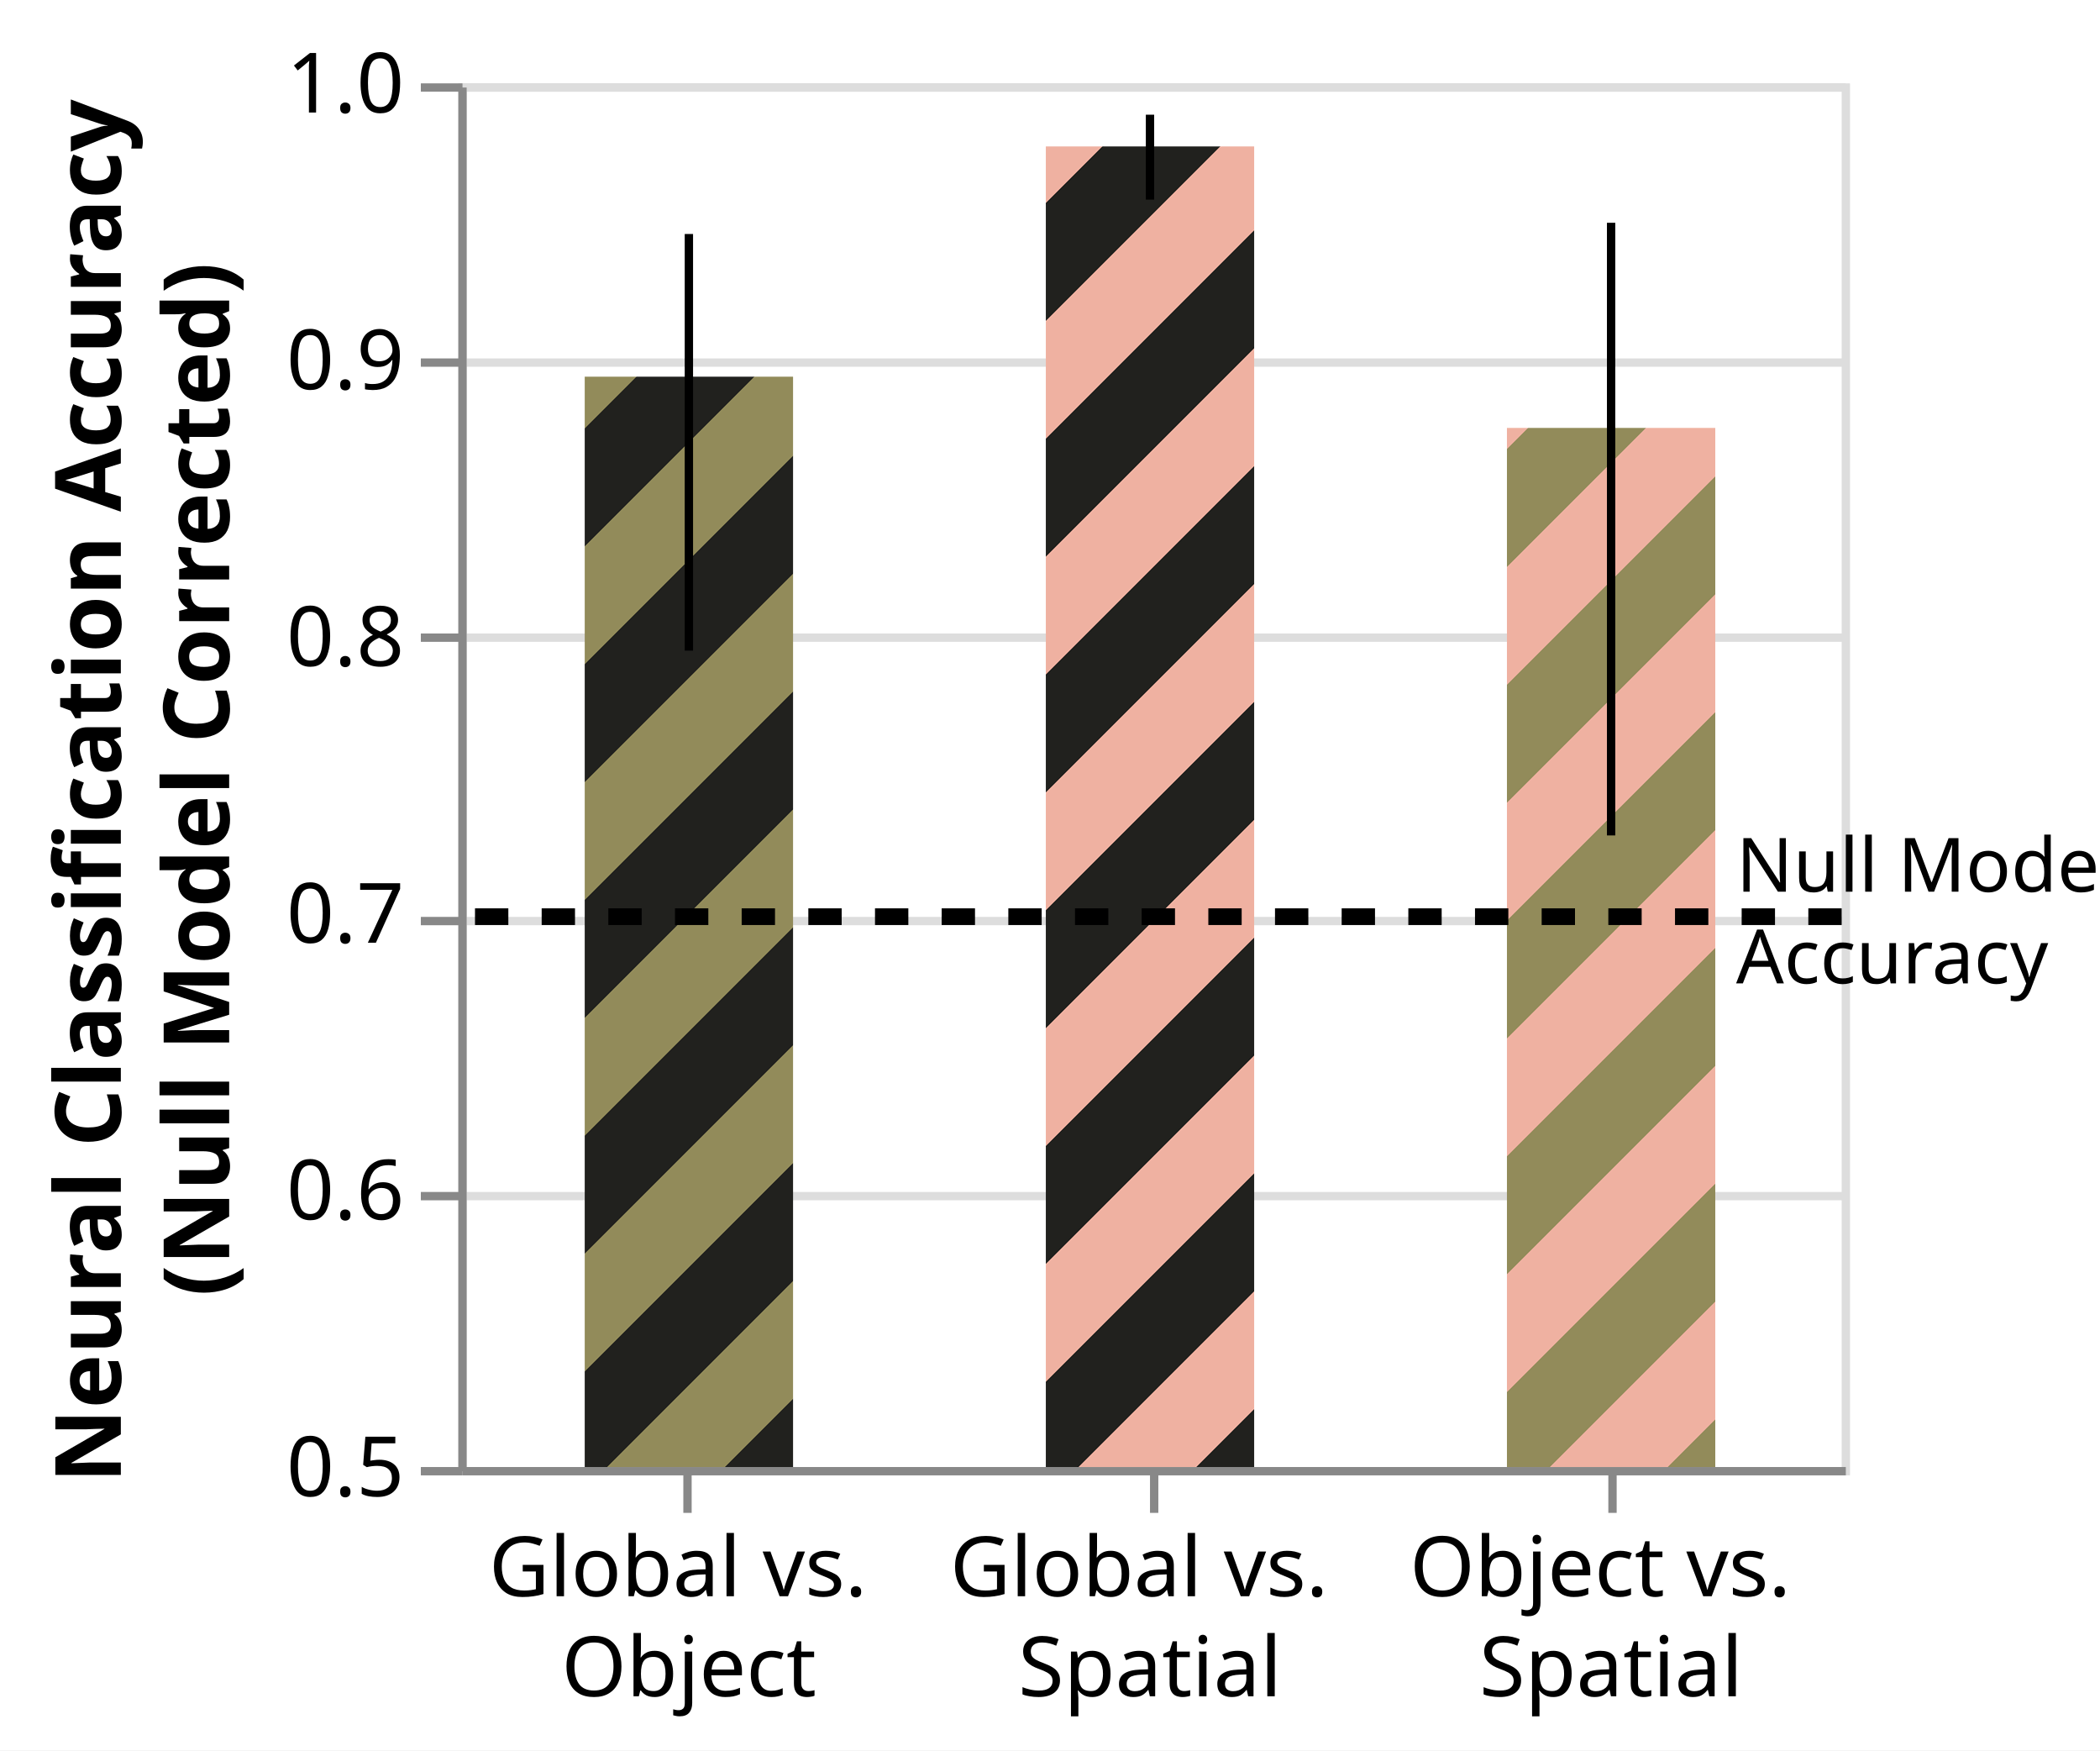
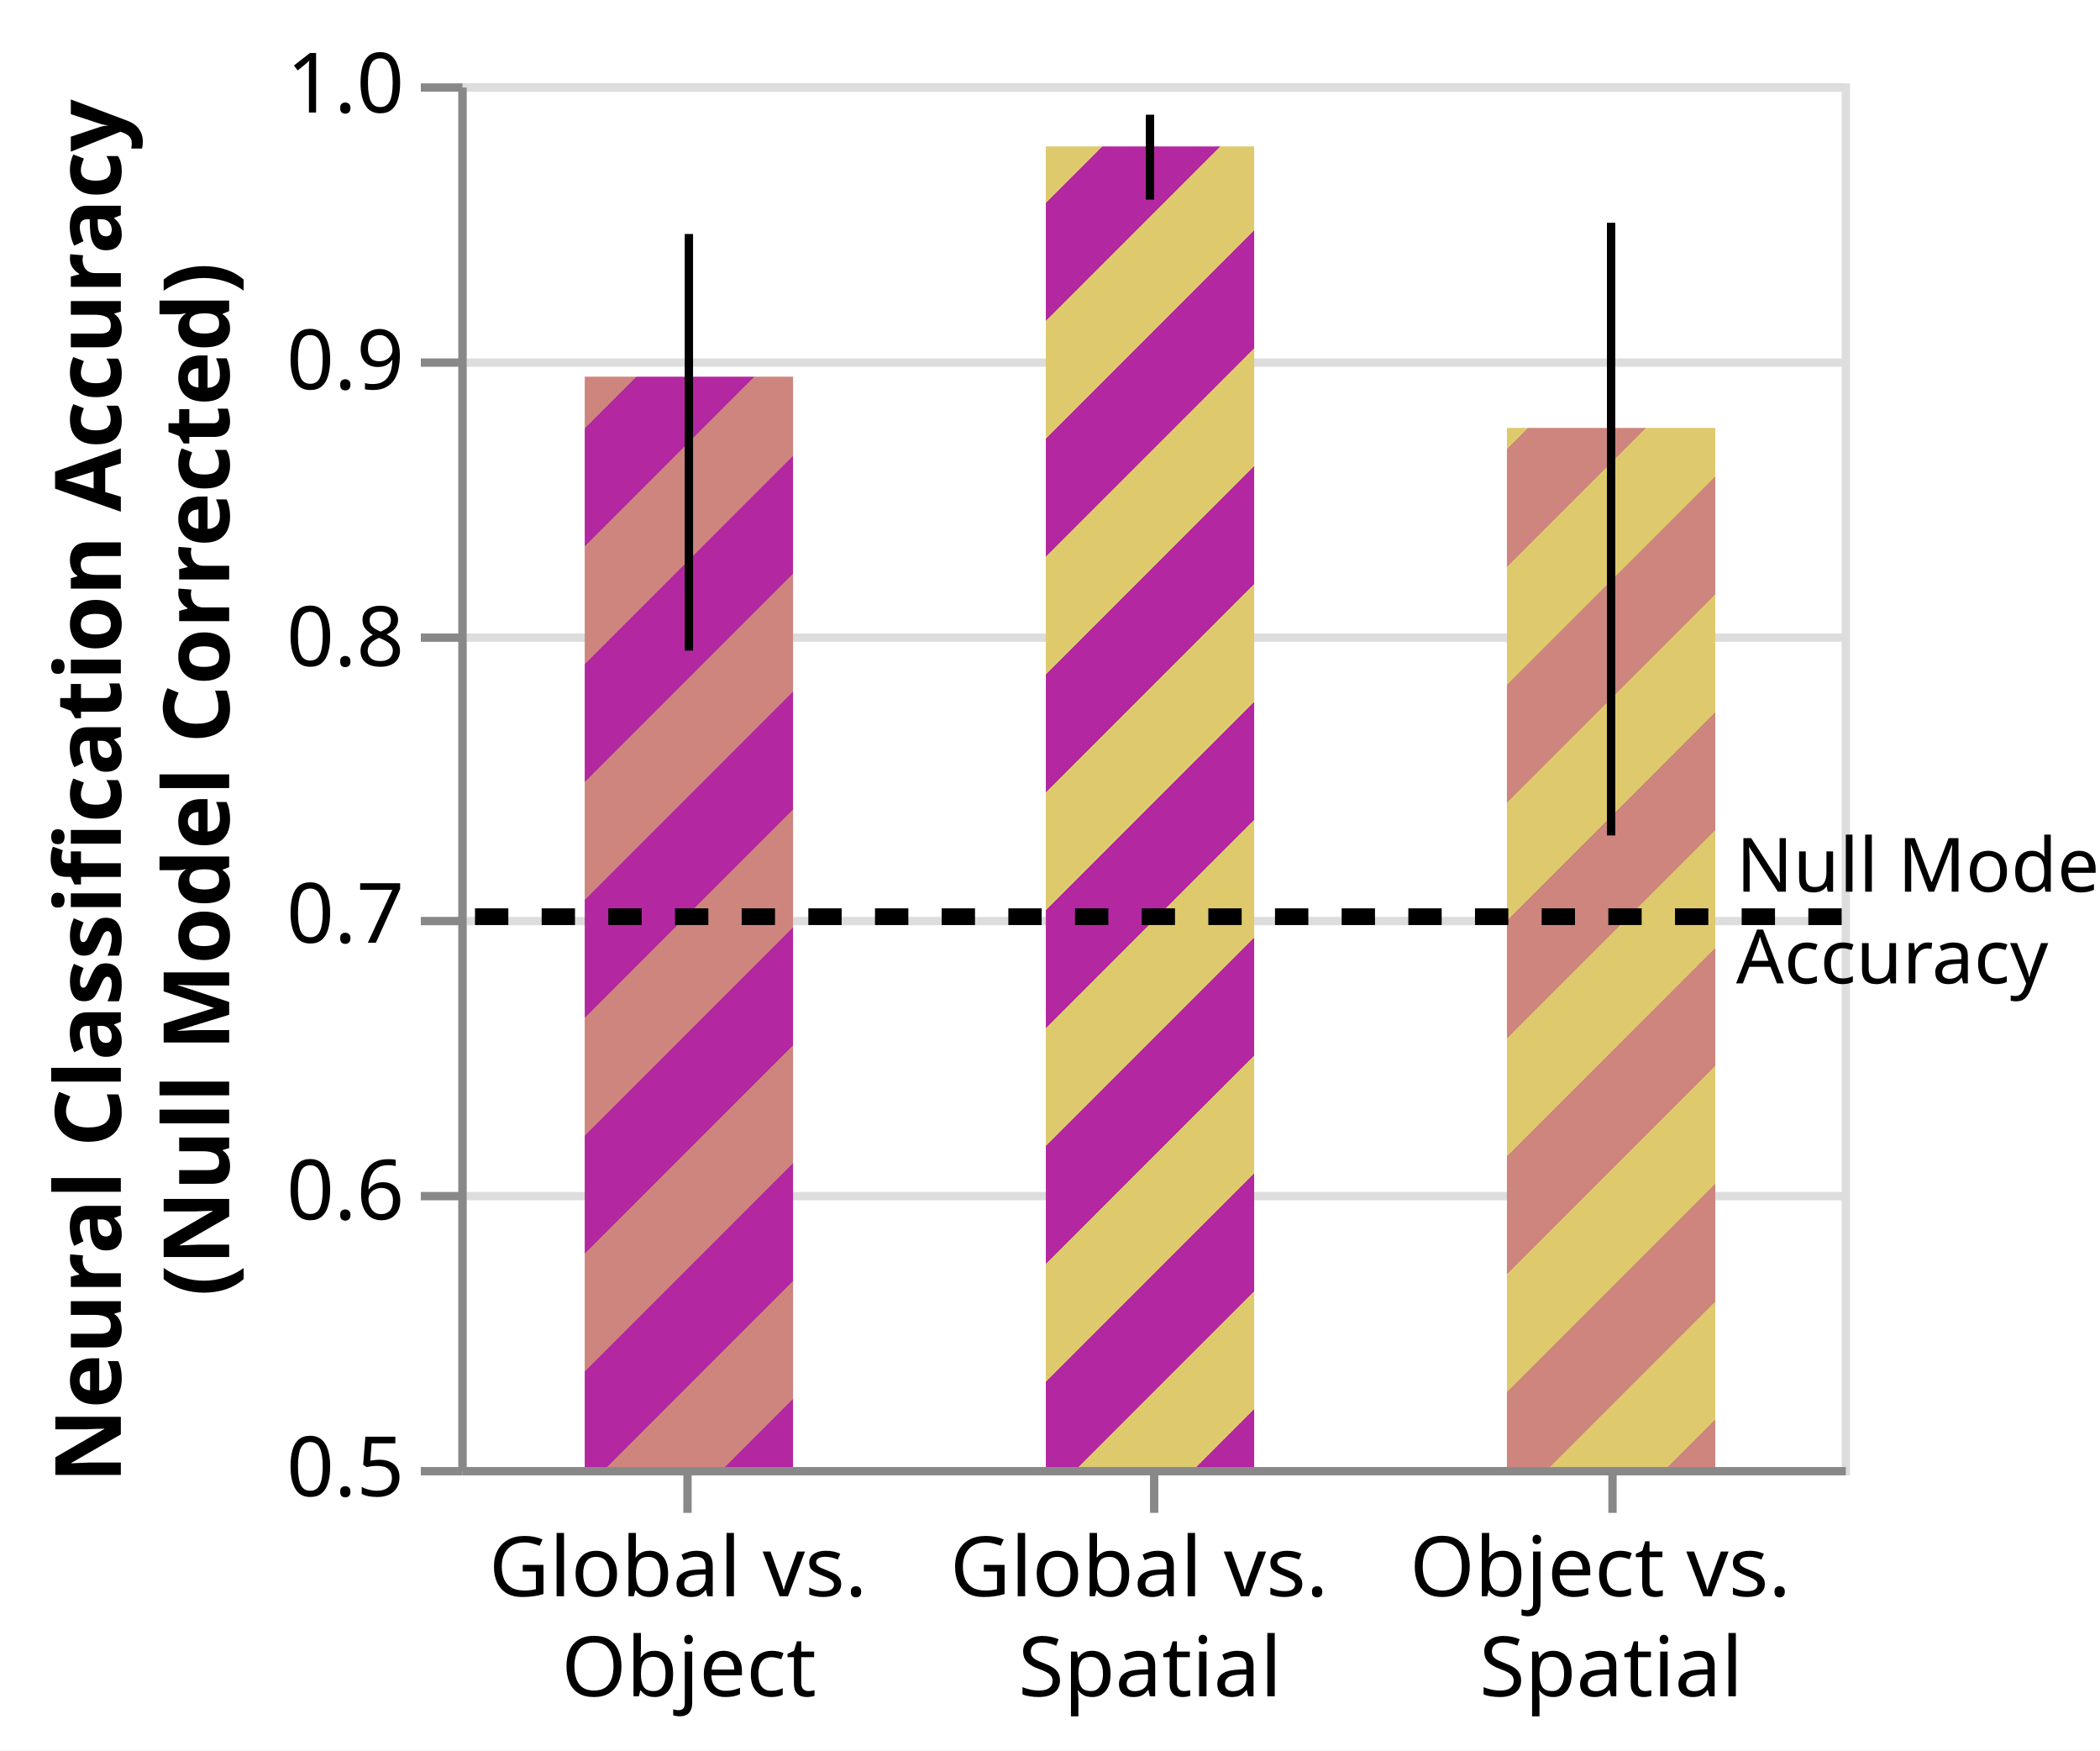
<svg xmlns="http://www.w3.org/2000/svg" class="marks" width="252" height="210" viewBox="0 0 252 210" version="1.1">
  <defs>
    <pattern id="mix2_3" x="0" y="0" width="20" height="20" patternUnits="userSpaceOnUse" patternTransform="rotate(45)">
-       <rect x="0" y="0" width="10" height="20" style="stroke:none;         fill:#928B5A;" />
-       <rect x="10" y="0" width="10" height="20" style="stroke:none;         fill:#EFB1A1;" />
+       <rect x="0" y="0" width="10" height="20" style="stroke:none;         fill:#CD857E;" />
+       <rect x="10" y="0" width="10" height="20" style="stroke:none;         fill:#DEC96D;" />
    </pattern>
    <pattern id="mix1_2" x="0" y="0" width="20" height="20" patternUnits="userSpaceOnUse" patternTransform="rotate(45)">
-       <rect x="0" y="0" width="10" height="20" style="stroke:none;         fill:#21211E;" />
-       <rect x="10" y="0" width="10" height="20" style="stroke:none;         fill:#928B5A;" />
+       <rect x="0" y="0" width="10" height="20" style="stroke:none;         fill:#B328A0;" />
+       <rect x="10" y="0" width="10" height="20" style="stroke:none;         fill:#CD857E;" />
    </pattern>
    <pattern id="mix1_3" x="0" y="0" width="20" height="20" patternUnits="userSpaceOnUse" patternTransform="rotate(45)">
-       <rect x="0" y="0" width="10" height="20" style="stroke:none;         fill:#21211E;" />
-       <rect x="10" y="0" width="10" height="20" style="stroke:none;         fill:#EFB1A1;" />
+       <rect x="0" y="0" width="10" height="20" style="stroke:none;         fill:#B328A0;" />
+       <rect x="10" y="0" width="10" height="20" style="stroke:none;         fill:#DEC96D;" />
    </pattern>
  </defs>
  <rect width="252" height="210" fill="white" />
  <g fill="none" stroke-miterlimit="10" transform="translate(55,10)">
    <g class="mark-group role-frame root" role="graphics-object" aria-roledescription="group mark container">
      <g transform="translate(0,0)">
        <path class="background" aria-hidden="true" d="M0.5,0.5h166v166h-166Z" stroke="#ddd" />
        <g>
          <g class="mark-group role-axis" aria-hidden="true">
            <g transform="translate(0.5,0.5)">
              <path class="background" aria-hidden="true" d="M0,0h0v0h0Z" pointer-events="none" />
              <g>
                <g class="mark-rule role-axis-grid" pointer-events="none">
                  <line transform="translate(0,166)" x2="166" y2="0" stroke="#ddd" stroke-width="1" opacity="1" />
                  <line transform="translate(0,133)" x2="166" y2="0" stroke="#ddd" stroke-width="1" opacity="1" />
                  <line transform="translate(0,100)" x2="166" y2="0" stroke="#ddd" stroke-width="1" opacity="1" />
                  <line transform="translate(0,66)" x2="166" y2="0" stroke="#ddd" stroke-width="1" opacity="1" />
                  <line transform="translate(0,33)" x2="166" y2="0" stroke="#ddd" stroke-width="1" opacity="1" />
                  <line transform="translate(0,0)" x2="166" y2="0" stroke="#ddd" stroke-width="1" opacity="1" />
                </g>
              </g>
              <path class="foreground" aria-hidden="true" d="" pointer-events="none" display="none" />
            </g>
          </g>
          <g class="mark-group role-axis" role="graphics-symbol" aria-roledescription="axis" aria-label="X-axis for a discrete scale with 3 values: Global vs.  Object, Global vs.  Spatial, Object vs.  Spatial">
            <g transform="translate(0.5,166.5)">
              <path class="background" aria-hidden="true" d="M0,0h0v0h0Z" pointer-events="none" />
              <g>
                <g class="mark-rule role-axis-tick" pointer-events="none">
                  <line transform="translate(27,0)" x2="0" y2="5" stroke="#888" stroke-width="1" opacity="1" />
                  <line transform="translate(83,0)" x2="0" y2="5" stroke="#888" stroke-width="1" opacity="1" />
                  <line transform="translate(138,0)" x2="0" y2="5" stroke="#888" stroke-width="1" opacity="1" />
                </g>
                <g class="mark-text role-axis-label" pointer-events="none">
                  <text text-anchor="middle" transform="translate(27.16667,15)" font-family="sans-serif" font-size="10px" fill="#000" opacity="1">
                    <tspan>Global vs.</tspan>
                    <tspan x="0" dy="12">Object</tspan>
                  </text>
                  <text text-anchor="middle" transform="translate(82.5,15)" font-family="sans-serif" font-size="10px" fill="#000" opacity="1">
                    <tspan>Global vs.</tspan>
                    <tspan x="0" dy="12">Spatial</tspan>
                  </text>
                  <text text-anchor="middle" transform="translate(137.8333,15)" font-family="sans-serif" font-size="10px" fill="#000" opacity="1">
                    <tspan>Object vs.</tspan>
                    <tspan x="0" dy="12">Spatial</tspan>
                  </text>
                </g>
                <g class="mark-rule role-axis-domain" pointer-events="none">
                  <line transform="translate(0,0)" x2="166" y2="0" stroke="#888" stroke-width="1" opacity="1" />
                </g>
              </g>
              <path class="foreground" aria-hidden="true" d="" pointer-events="none" display="none" />
            </g>
          </g>
          <g class="mark-group role-axis" role="graphics-symbol" aria-roledescription="axis" aria-label="Y-axis titled 'Neural Classification Accuracy (Null Model Corrected)' for a linear scale with values from 0.5 to 1.0">
            <g transform="translate(0.5,0.5)">
              <path class="background" aria-hidden="true" d="M0,0h0v0h0Z" pointer-events="none" />
              <g>
                <g class="mark-rule role-axis-tick" pointer-events="none">
                  <line transform="translate(0,166)" x2="-5" y2="0" stroke="#888" stroke-width="1" opacity="1" />
                  <line transform="translate(0,133)" x2="-5" y2="0" stroke="#888" stroke-width="1" opacity="1" />
                  <line transform="translate(0,100)" x2="-5" y2="0" stroke="#888" stroke-width="1" opacity="1" />
                  <line transform="translate(0,66)" x2="-5" y2="0" stroke="#888" stroke-width="1" opacity="1" />
                  <line transform="translate(0,33)" x2="-5" y2="0" stroke="#888" stroke-width="1" opacity="1" />
                  <line transform="translate(0,0)" x2="-5" y2="0" stroke="#888" stroke-width="1" opacity="1" />
                </g>
                <g class="mark-text role-axis-label" pointer-events="none">
                  <text text-anchor="end" transform="translate(-7,169)" font-family="sans-serif" font-size="10px" fill="#000" opacity="1">0.5</text>
                  <text text-anchor="end" transform="translate(-7,135.8)" font-family="sans-serif" font-size="10px" fill="#000" opacity="1">0.6</text>
                  <text text-anchor="end" transform="translate(-7,102.6)" font-family="sans-serif" font-size="10px" fill="#000" opacity="1">0.7</text>
                  <text text-anchor="end" transform="translate(-7,69.4)" font-family="sans-serif" font-size="10px" fill="#000" opacity="1">0.8</text>
                  <text text-anchor="end" transform="translate(-7,36.2)" font-family="sans-serif" font-size="10px" fill="#000" opacity="1">0.9</text>
                  <text text-anchor="end" transform="translate(-7,3)" font-family="sans-serif" font-size="10px" fill="#000" opacity="1">1.0</text>
                </g>
                <g class="mark-rule role-axis-domain" pointer-events="none">
                  <line transform="translate(0,166)" x2="0" y2="-166" stroke="#888" stroke-width="1" opacity="1" />
                </g>
                <g class="mark-text role-axis-title" pointer-events="none">
                  <text text-anchor="middle" transform="translate(-39,83) rotate(-90) translate(0,-2)" font-family="sans-serif" font-size="11px" font-weight="bold" fill="#000" opacity="1">
                    <tspan>Neural Classification Accuracy</tspan>
                    <tspan x="0" dy="13">(Null Model Corrected)</tspan>
                  </text>
                </g>
              </g>
              <path class="foreground" aria-hidden="true" d="" pointer-events="none" display="none" />
            </g>
          </g>
          <g class="mark-rect role-mark layer_0_layer_0_marks" role="graphics-object" aria-roledescription="rect mark container">
            <path aria-label=": Global vs.  Object; compname: Global vs.  Object; Neural Classification Accuracy, (Null Model Corrected): 0.894003438564" role="graphics-symbol" aria-roledescription="bar" d="M15.167,35.191h25v130.809h-25Z" fill="url(#mix1_2)" />
            <path aria-label=": Global vs.  Spatial; compname: Global vs.  Spatial; Neural Classification Accuracy, (Null Model Corrected): 0.977208634788" role="graphics-symbol" aria-roledescription="bar" d="M70.5,7.567h25v158.433h-25Z" fill="url(#mix1_3)" />
            <path aria-label=": Object vs.  Spatial; compname: Object vs.  Spatial; Neural Classification Accuracy, (Null Model Corrected): 0.875489163313" role="graphics-symbol" aria-roledescription="bar" d="M125.833,41.338h25v124.662h-25Z" fill="url(#mix2_3)" />
          </g>
          <g class="mark-rule role-mark layer_0_layer_1_marks" role="graphics-object" aria-roledescription="rule mark container">
            <line aria-label=": Global vs.  Object; upper: 0.945566970352; Neural Classification Accuracy, (Null Model Corrected): 0.795017321915" role="graphics-symbol" aria-roledescription="rule mark" transform="translate(27.66667,68.05425)" x2="0" y2="-49.982" stroke="black" />
            <line aria-label=": Global vs.  Spatial; upper: 0.988672303439; Neural Classification Accuracy, (Null Model Corrected): 0.957987356673" role="graphics-symbol" aria-roledescription="rule mark" transform="translate(83,13.9482)" x2="0" y2="-10.187" stroke="black" />
            <line aria-label=": Object vs.  Spatial; upper: 0.949617909341; Neural Classification Accuracy, (Null Model Corrected): 0.728232846151" role="graphics-symbol" aria-roledescription="rule mark" transform="translate(138.3333,90.2267)" x2="0" y2="-73.5" stroke="black" />
          </g>
          <g class="mark-rule role-mark layer_1_layer_0_marks" role="graphics-symbol" aria-roledescription="rule mark container">
            <line transform="translate(166,99.97448)" x2="-166" y2="0" stroke="black" stroke-width="2" stroke-dasharray="4,4" />
          </g>
          <g class="mark-text role-mark layer_1_layer_1_marks" role="graphics-object" aria-roledescription="text mark container">
            <text text-anchor="start" transform="translate(153.3333,96.97448)" font-family="sans-serif" font-size="9px" fill="black">
              <tspan>Null Model</tspan>
              <tspan x="0" dy="11">Accuracy</tspan>
            </text>
          </g>
        </g>
        <path class="foreground" aria-hidden="true" d="" display="none" />
      </g>
    </g>
  </g>
</svg>
